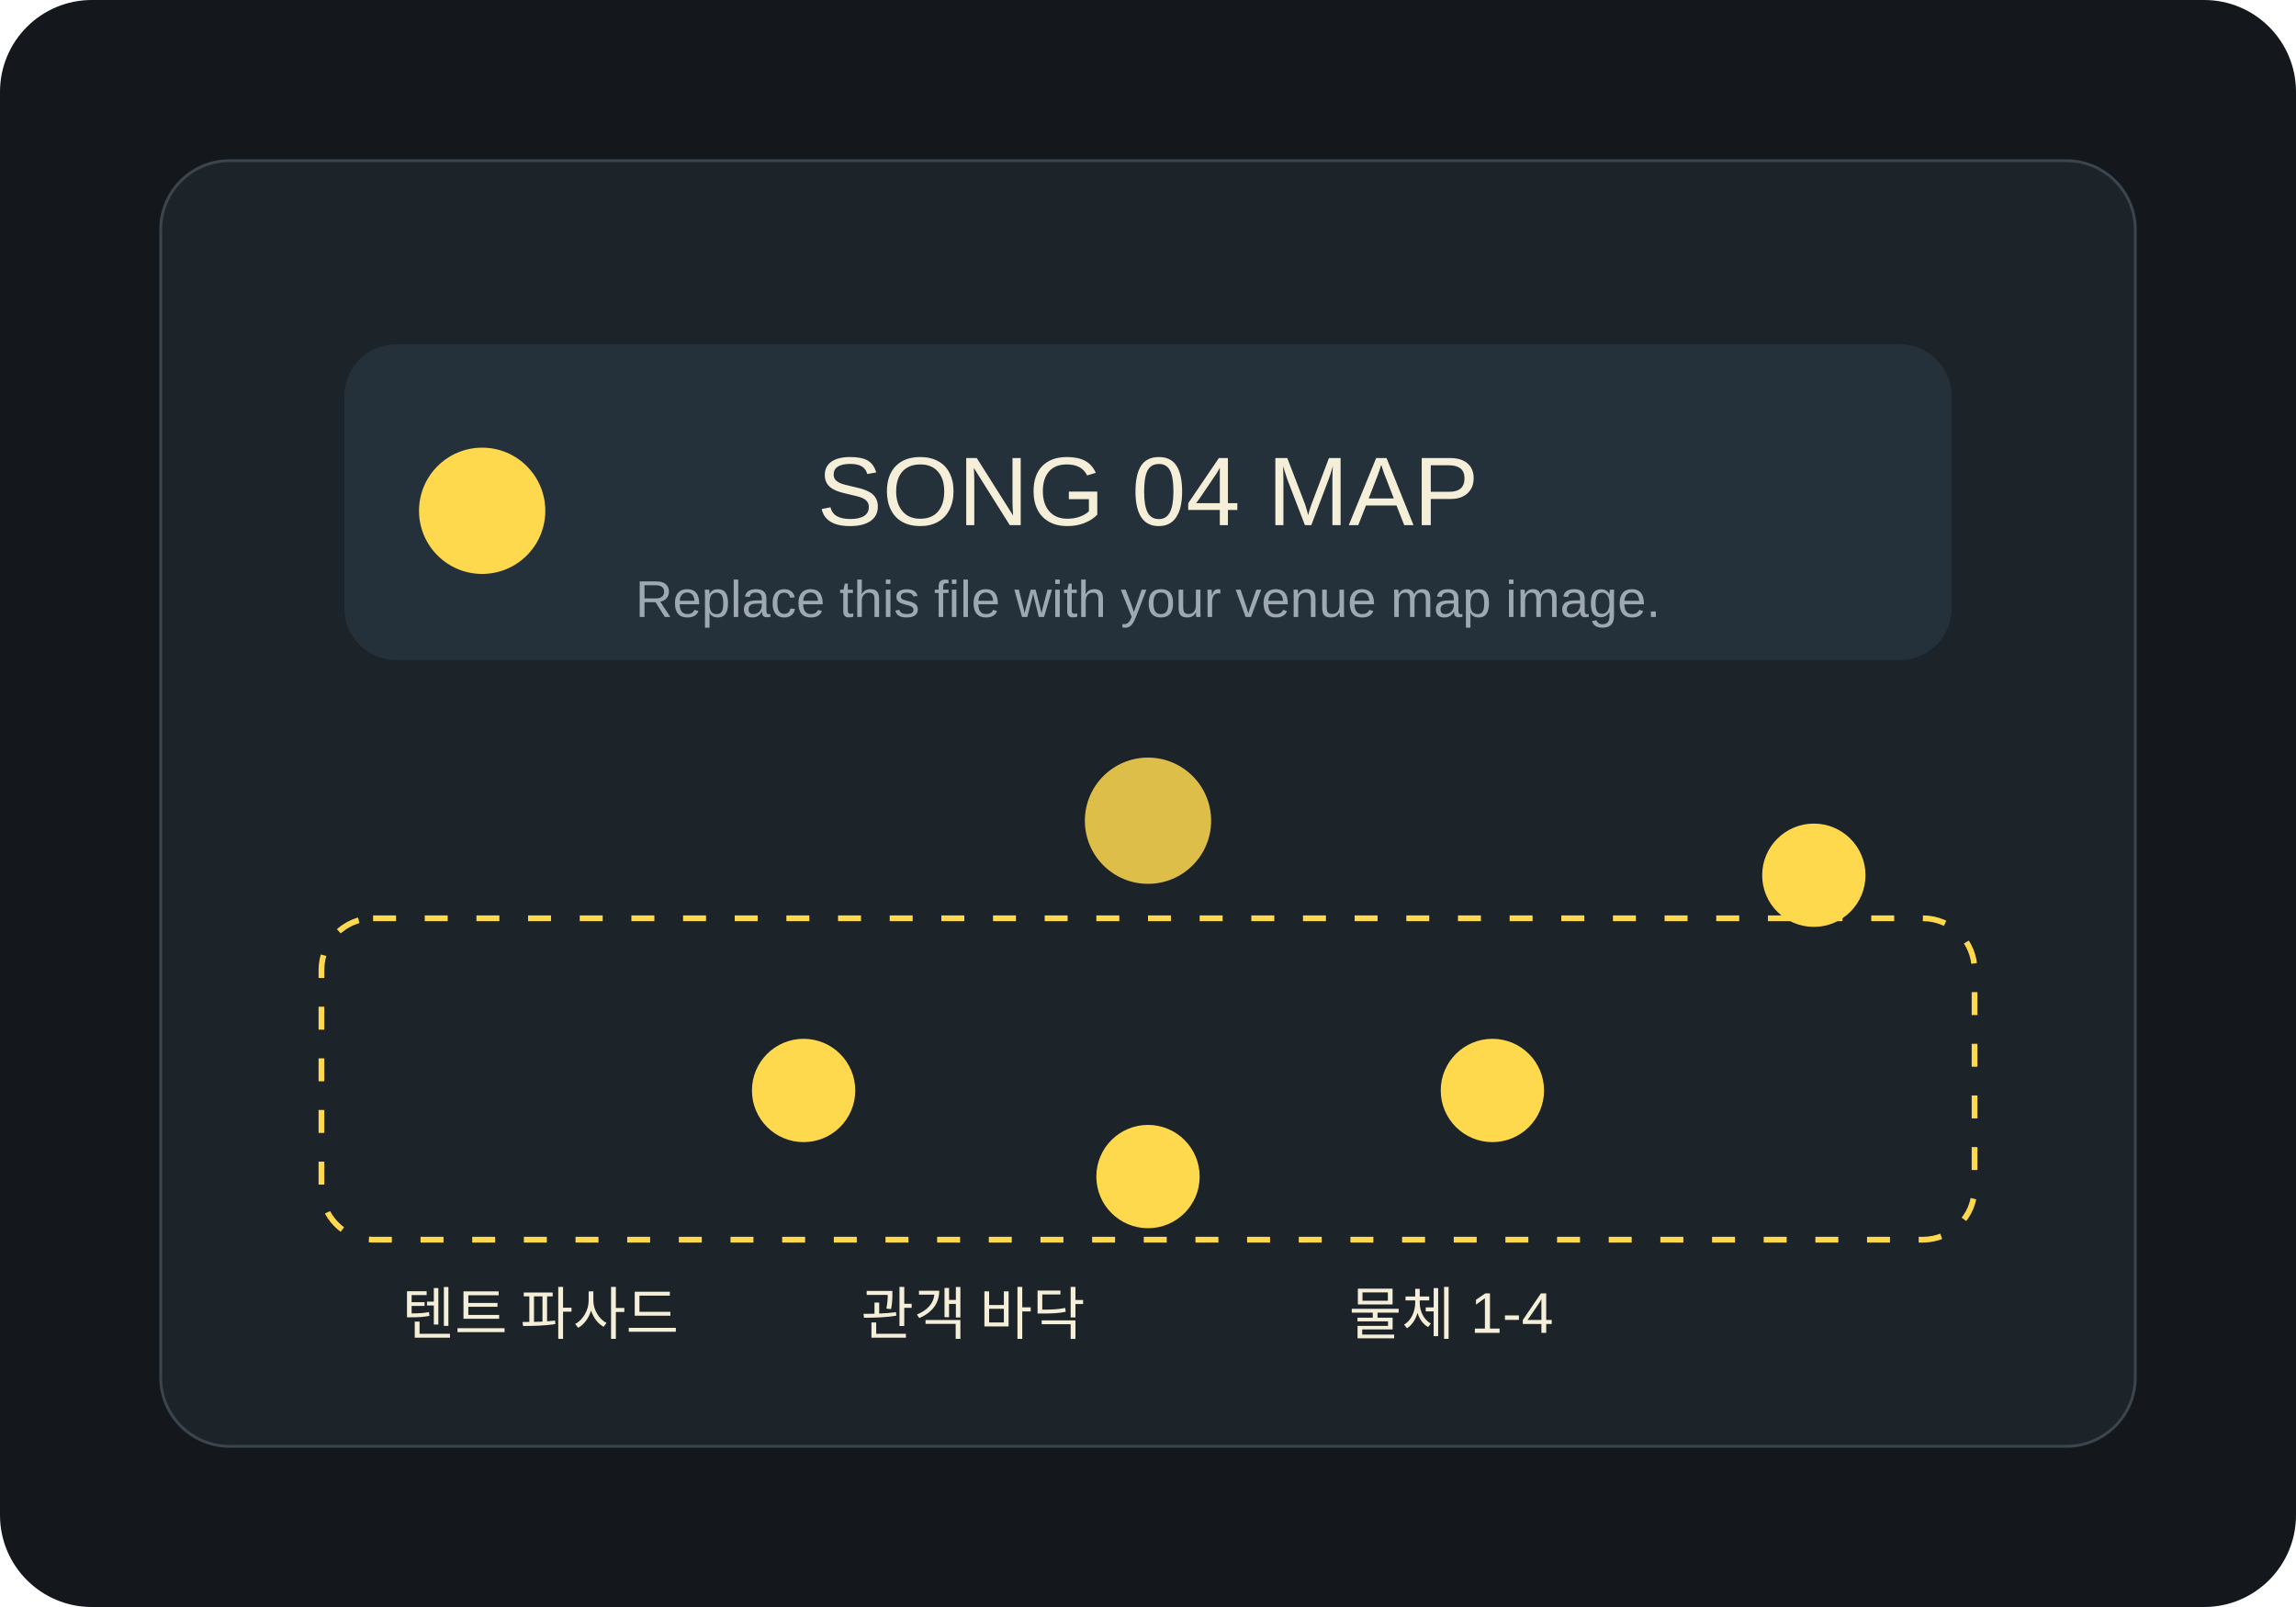
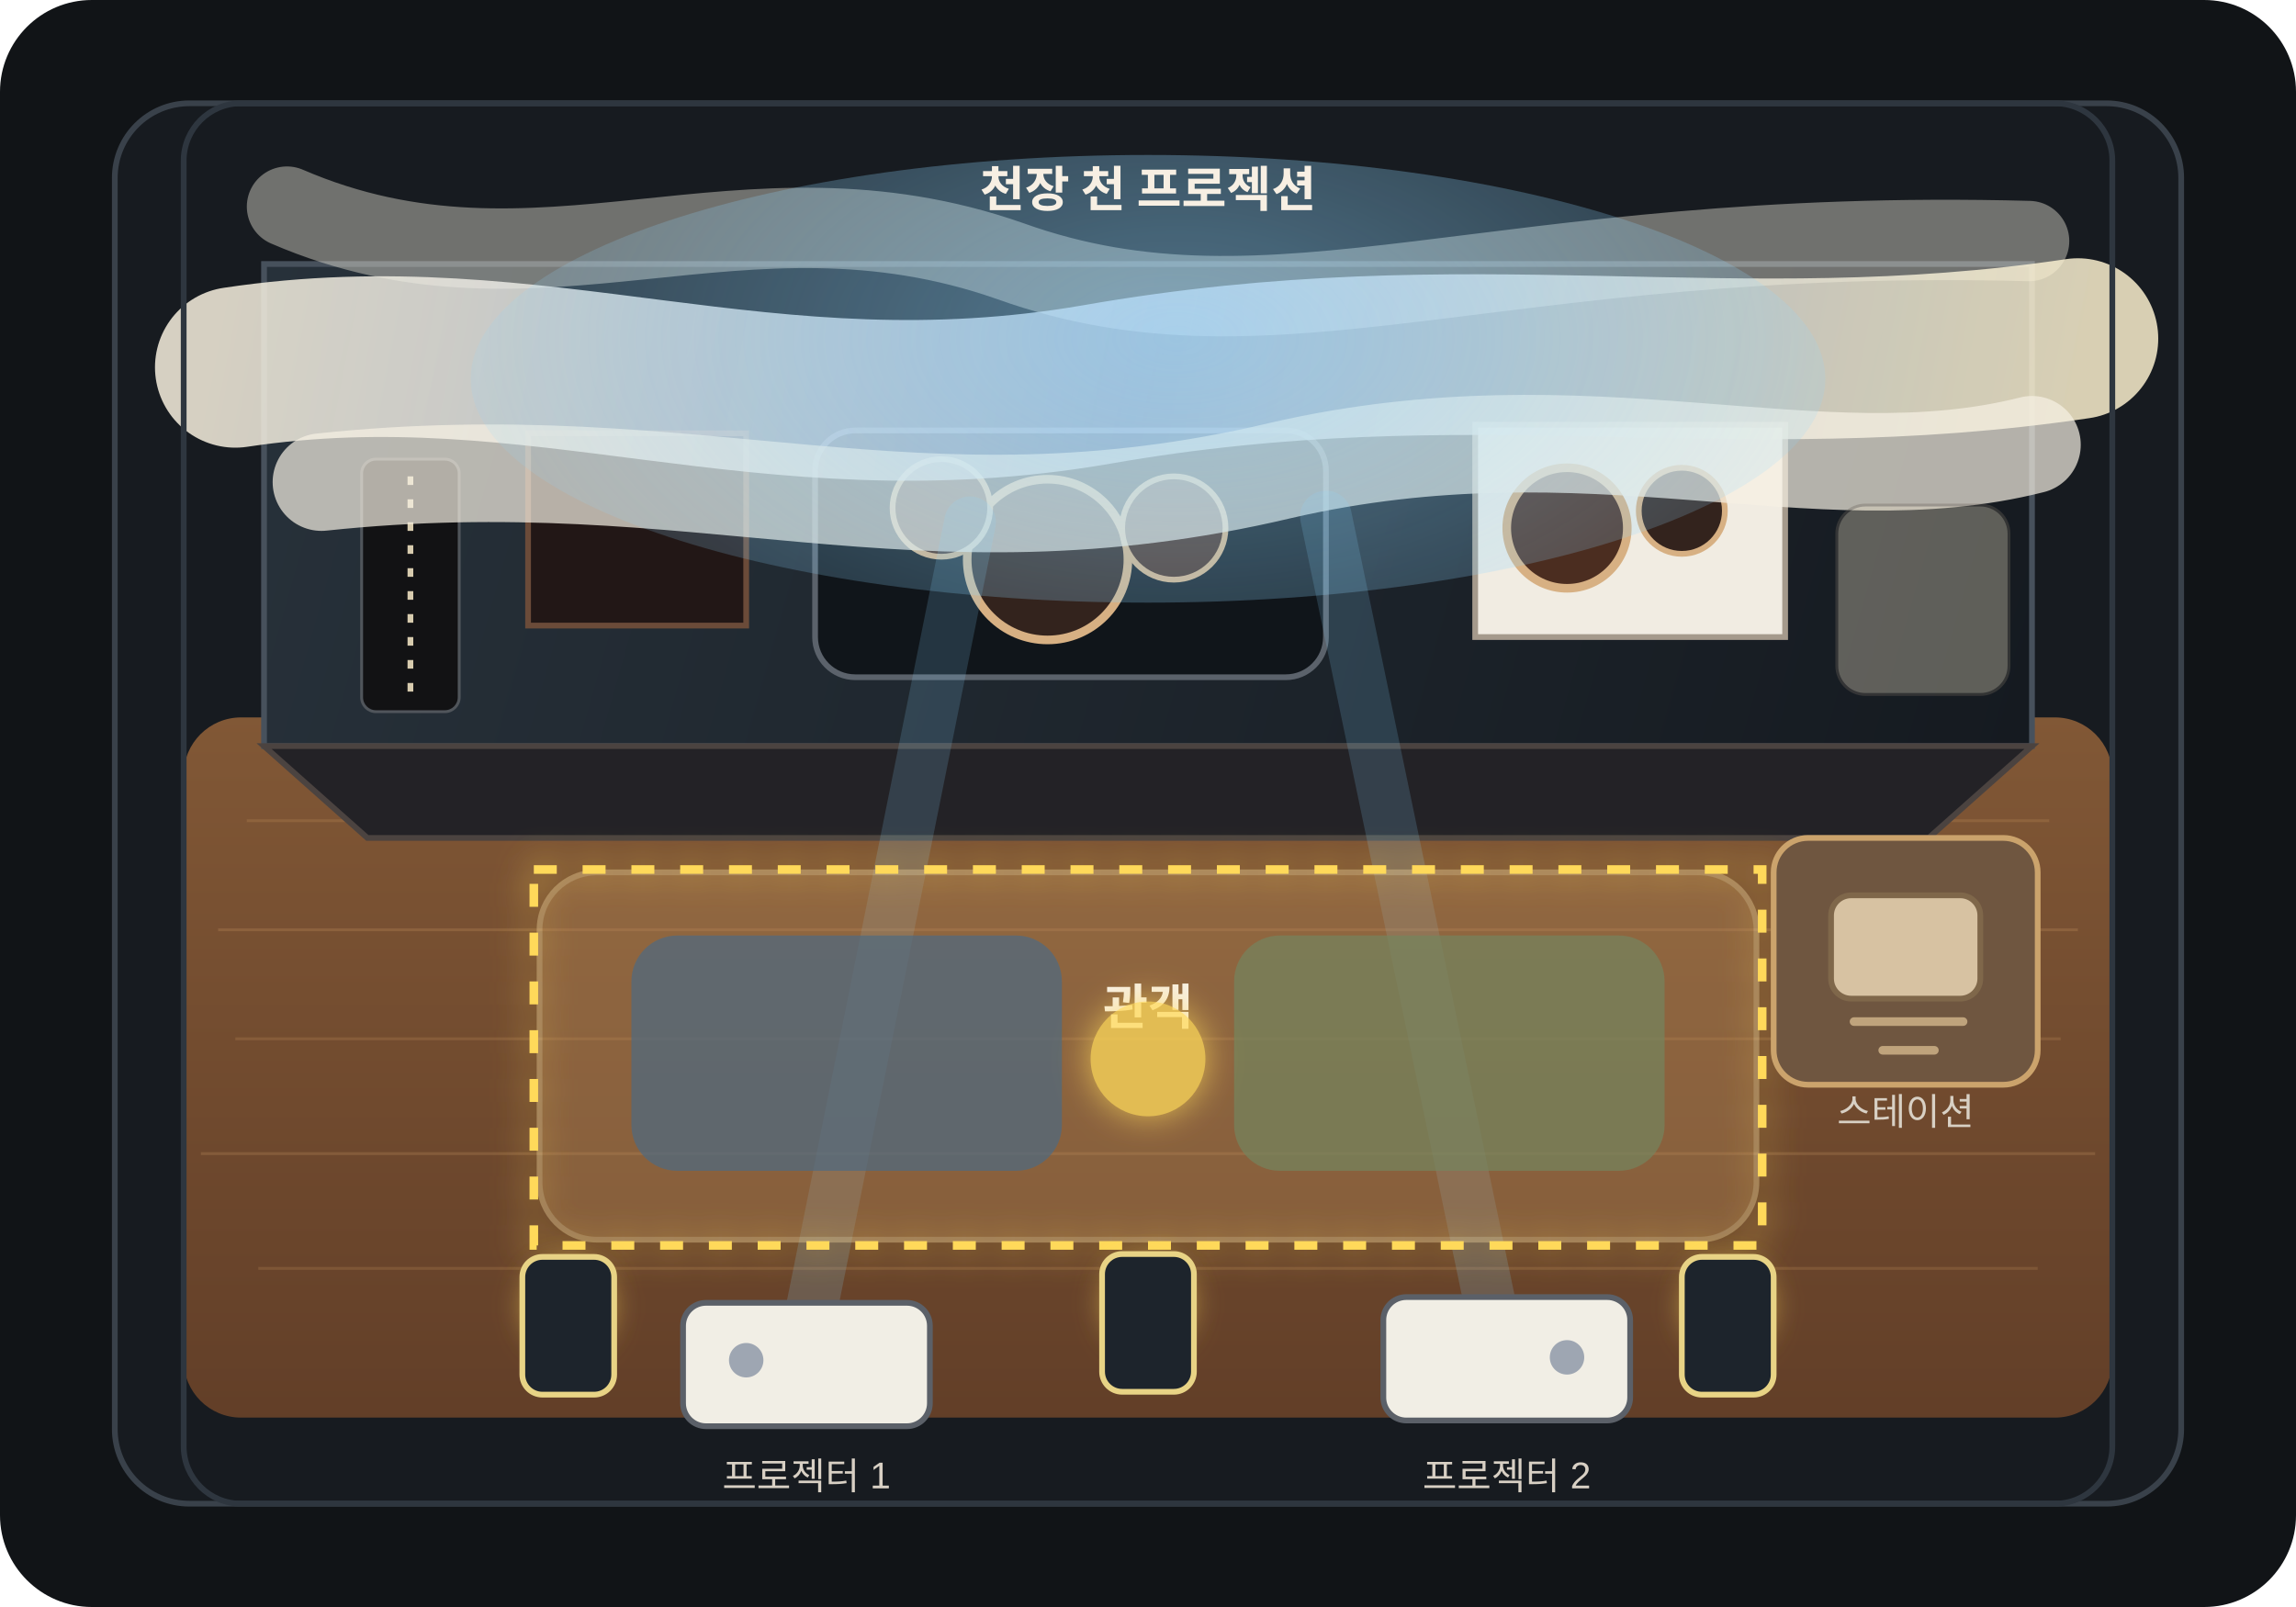
<svg xmlns="http://www.w3.org/2000/svg" viewBox="0 0 800 560" fill="none">
-   <rect width="800" height="560" rx="32" fill="#14181C" />
-   <rect x="56" y="56" width="688" height="448" rx="24" fill="#1C2329" stroke="#3B454E" />
-   <rect x="120" y="120" width="560" height="110" rx="18" fill="#25313A" />
-   <text x="400" y="183" text-anchor="middle" fill="#F5EFD9" font-size="34" font-family="Arial">SONG 04 MAP</text>
-   <text x="400" y="215" text-anchor="middle" fill="#9DA8B3" font-size="18" font-family="Arial">Replace this file with your venue map image.</text>
-   <circle cx="168" cy="178" r="22" fill="#FFD94D">
-     <animate attributeName="opacity" values="1;0.35;1" dur="1.8s" repeatCount="indefinite" />
+   <defs>
+     <linearGradient id="wood" x1="0" y1="140" x2="0" y2="560" gradientUnits="userSpaceOnUse">
+       <stop stop-color="#8F633C" />
+       <stop offset="1" stop-color="#5A3824" />
+     </linearGradient>
+     <linearGradient id="stage" x1="92" y1="84" x2="708" y2="258" gradientUnits="userSpaceOnUse">
+       <stop stop-color="#27313A" />
+       <stop offset="1" stop-color="#151A20" />
+     </linearGradient>
+     <linearGradient id="fabric" x1="86" y1="54" x2="714" y2="176" gradientUnits="userSpaceOnUse">
+       <stop stop-color="#F8F1DF" stop-opacity="0.96" />
+       <stop offset="0.5" stop-color="#DDEAFF" stop-opacity="0.82" />
+       <stop offset="1" stop-color="#FFF4D2" stop-opacity="0.94" />
+     </linearGradient>
+     <radialGradient id="beamGlow" cx="0" cy="0" r="1" gradientUnits="userSpaceOnUse" gradientTransform="translate(410 118) rotate(90) scale(190 350)">
+       <stop stop-color="#8FD6FF" stop-opacity="0.48" />
+       <stop offset="1" stop-color="#8FD6FF" stop-opacity="0" />
+     </radialGradient>
+     <filter id="softGlow" x="-40%" y="-40%" width="180%" height="180%">
+       <feGaussianBlur stdDeviation="6" result="blur" />
+       <feMerge>
+         <feMergeNode in="blur" />
+         <feMergeNode in="SourceGraphic" />
+       </feMerge>
+     </filter>
+     <style>
+       .label { font-family: Arial, sans-serif; font-size: 17px; font-weight: 700; fill: #F7EFE3; }
+       .small { font-family: Arial, sans-serif; font-size: 13px; fill: #D8D0C4; }
+       .tiny { font-family: Arial, sans-serif; font-size: 11px; fill: #EFE6D8; }
+       .zone { stroke: #FFD95A; stroke-width: 3; stroke-dasharray: 8 9; filter: url(#softGlow); }
+       .candidate { fill: #FFD95A; }
+     </style>
+   </defs>
+   <rect width="800" height="560" rx="32" fill="#111417" />
+   <rect x="40" y="36" width="720" height="488" rx="26" fill="#171B20" stroke="#39414A" stroke-width="2" />
+   <rect x="64" y="250" width="672" height="244" rx="20" fill="url(#wood)" />
+   <g opacity="0.22">
+     <path d="M86 286H714" stroke="#C9975D" />
+     <path d="M76 324H724" stroke="#D2A06A" />
+     <path d="M82 362H718" stroke="#C9975D" />
+     <path d="M70 402H730" stroke="#D2A06A" />
+     <path d="M90 442H710" stroke="#C9975D" />
+   </g>
+   <path d="M92 92H708V260H92V92Z" fill="url(#stage)" stroke="#47515C" stroke-width="2" />
+   <path d="M92 260H708L672 292H128L92 260Z" fill="#232226" stroke="#4B4340" stroke-width="2" />
+   <rect x="284" y="150" width="178" height="86" rx="14" fill="#10151A" stroke="#5B626B" stroke-width="2" />
+   <circle cx="365" cy="195" r="28" fill="#33231D" stroke="#D7B083" stroke-width="3" />
+   <circle cx="409" cy="184" r="18" fill="#4B2D20" stroke="#D7B083" stroke-width="2" />
+   <circle cx="328" cy="177" r="17" fill="#4B2D20" stroke="#D7B083" stroke-width="2" />
+   <path d="M514 148H622V222H514V148Z" fill="#F1ECE2" stroke="#A59A8C" stroke-width="2" />
+   <circle cx="546" cy="184" r="21" fill="#4B2D20" stroke="#D7B083" stroke-width="3" />
+   <circle cx="586" cy="178" r="15" fill="#33231D" stroke="#D7B083" stroke-width="2" />
+   <path d="M184 151H260V218H184V151Z" fill="#221716" stroke="#6B4B39" stroke-width="2" />
+   <rect x="126" y="160" width="34" height="88" rx="5" fill="#121214" stroke="#50555B" />
+   <path d="M143 166V242" stroke="#D7CBAE" stroke-width="2" stroke-dasharray="3 5" />
+   <path d="M100 72C188 110 258 58 352 91C444 124 521 79 707 84" stroke="#EBE7DA" stroke-width="28" stroke-linecap="round" opacity="0.42" />
+   <path d="M82 128C188 112 266 154 382 134C513 111 603 136 724 118" stroke="url(#fabric)" stroke-width="56" stroke-linecap="round" opacity="0.88" />
+   <path d="M112 168C244 154 319 194 446 164C554 139 633 174 708 155" stroke="#F7F1E4" stroke-width="34" stroke-linecap="round" opacity="0.7" />
+   <ellipse cx="400" cy="132" rx="236" ry="78" fill="url(#beamGlow)" />
+   <text x="400" y="72" text-anchor="middle" class="label">천장 천 프로젝션</text>
+   <path d="M280 470L338 182" stroke="#8BD7FF" stroke-width="18" stroke-linecap="round" opacity="0.17" />
+   <path d="M522 468L462 180" stroke="#8BD7FF" stroke-width="18" stroke-linecap="round" opacity="0.17" />
+   <rect x="238" y="454" width="86" height="43" rx="8" fill="#F1EEE5" stroke="#5B6068" stroke-width="2" />
+   <circle cx="260" cy="474" r="6" fill="#9EA6B2" />
+   <rect x="482" y="452" width="86" height="43" rx="8" fill="#F1EEE5" stroke="#5B6068" stroke-width="2" />
+   <circle cx="546" cy="473" r="6" fill="#9EA6B2" />
+   <text x="281" y="519" text-anchor="middle" class="small">프로젝터 1</text>
+   <text x="525" y="519" text-anchor="middle" class="small">프로젝터 2</text>
+   <rect x="188" y="304" width="424" height="128" rx="20" fill="#B68A57" opacity="0.38" stroke="#ECD3A2" stroke-width="2" />
+   <rect x="220" y="326" width="150" height="82" rx="16" fill="#4D6A82" opacity="0.7" />
+   <rect x="430" y="326" width="150" height="82" rx="16" fill="#74845E" opacity="0.7" />
+   <path class="zone" d="M186 303H614V434H186V303Z" fill="none" />
+   <text x="400" y="357" text-anchor="middle" class="label">관객</text>
+   <g filter="url(#softGlow)">
+     <circle class="candidate" cx="198" cy="455" r="13" />
+     <circle class="candidate" cx="602" cy="455" r="13" />
+     <circle class="candidate" cx="400" cy="454" r="13" />
+   </g>
+   <rect x="182" y="438" width="32" height="48" rx="7" fill="#1D242C" stroke="#E8D385" stroke-width="2" />
+   <rect x="586" y="438" width="32" height="48" rx="7" fill="#1D242C" stroke="#E8D385" stroke-width="2" />
+   <rect x="384" y="437" width="32" height="48" rx="7" fill="#1D242C" stroke="#E8D385" stroke-width="2" />
+   <rect x="618" y="292" width="92" height="86" rx="12" fill="#6F5640" stroke="#CBA36C" stroke-width="2" />
+   <rect x="638" y="312" width="52" height="36" rx="7" fill="#D7C2A2" stroke="#7F674A" stroke-width="2" />
+   <path d="M646 356H684" stroke="#BFA37C" stroke-width="3" stroke-linecap="round" />
+   <path d="M656 366H674" stroke="#BFA37C" stroke-width="3" stroke-linecap="round" />
+   <text x="664" y="392" text-anchor="middle" class="small">스테이션</text>
+   <rect x="640" y="176" width="60" height="66" rx="10" fill="#E9DCC4" opacity="0.35" stroke="#6A6258" />
+   <circle cx="400" cy="369" r="20" fill="#FFD95A" opacity="0.75" filter="url(#softGlow)">
+     <animate attributeName="opacity" values="0.8;0.28;0.8" dur="2.4s" repeatCount="indefinite" />
  </circle>
-   <circle cx="632" cy="305" r="18" fill="#FFD94D">
-     <animate attributeName="opacity" values="1;0.35;1" dur="1.8s" repeatCount="indefinite" />
-   </circle>
-   <circle cx="280" cy="380" r="18" fill="#FFD94D" />
-   <circle cx="400" cy="410" r="18" fill="#FFD94D" />
-   <circle cx="520" cy="380" r="18" fill="#FFD94D" />
-   <circle cx="400" cy="286" r="22" fill="#FFD94D" opacity="0.85" />
-   <text x="140" y="465" fill="#F5EFD9" font-size="20" font-family="Arial">텐트 파사드</text>
-   <text x="300" y="465" fill="#F5EFD9" font-size="20" font-family="Arial">관객 바닥</text>
-   <text x="470" y="465" fill="#F5EFD9" font-size="20" font-family="Arial">물체 1-4</text>
-   <rect x="112" y="320" width="576" height="112" rx="18" stroke="#FFD94D" stroke-width="2" stroke-dasharray="8 10" />
+   <rect x="64" y="36" width="672" height="488" rx="20" stroke="#2E363F" stroke-width="2" />
</svg>
